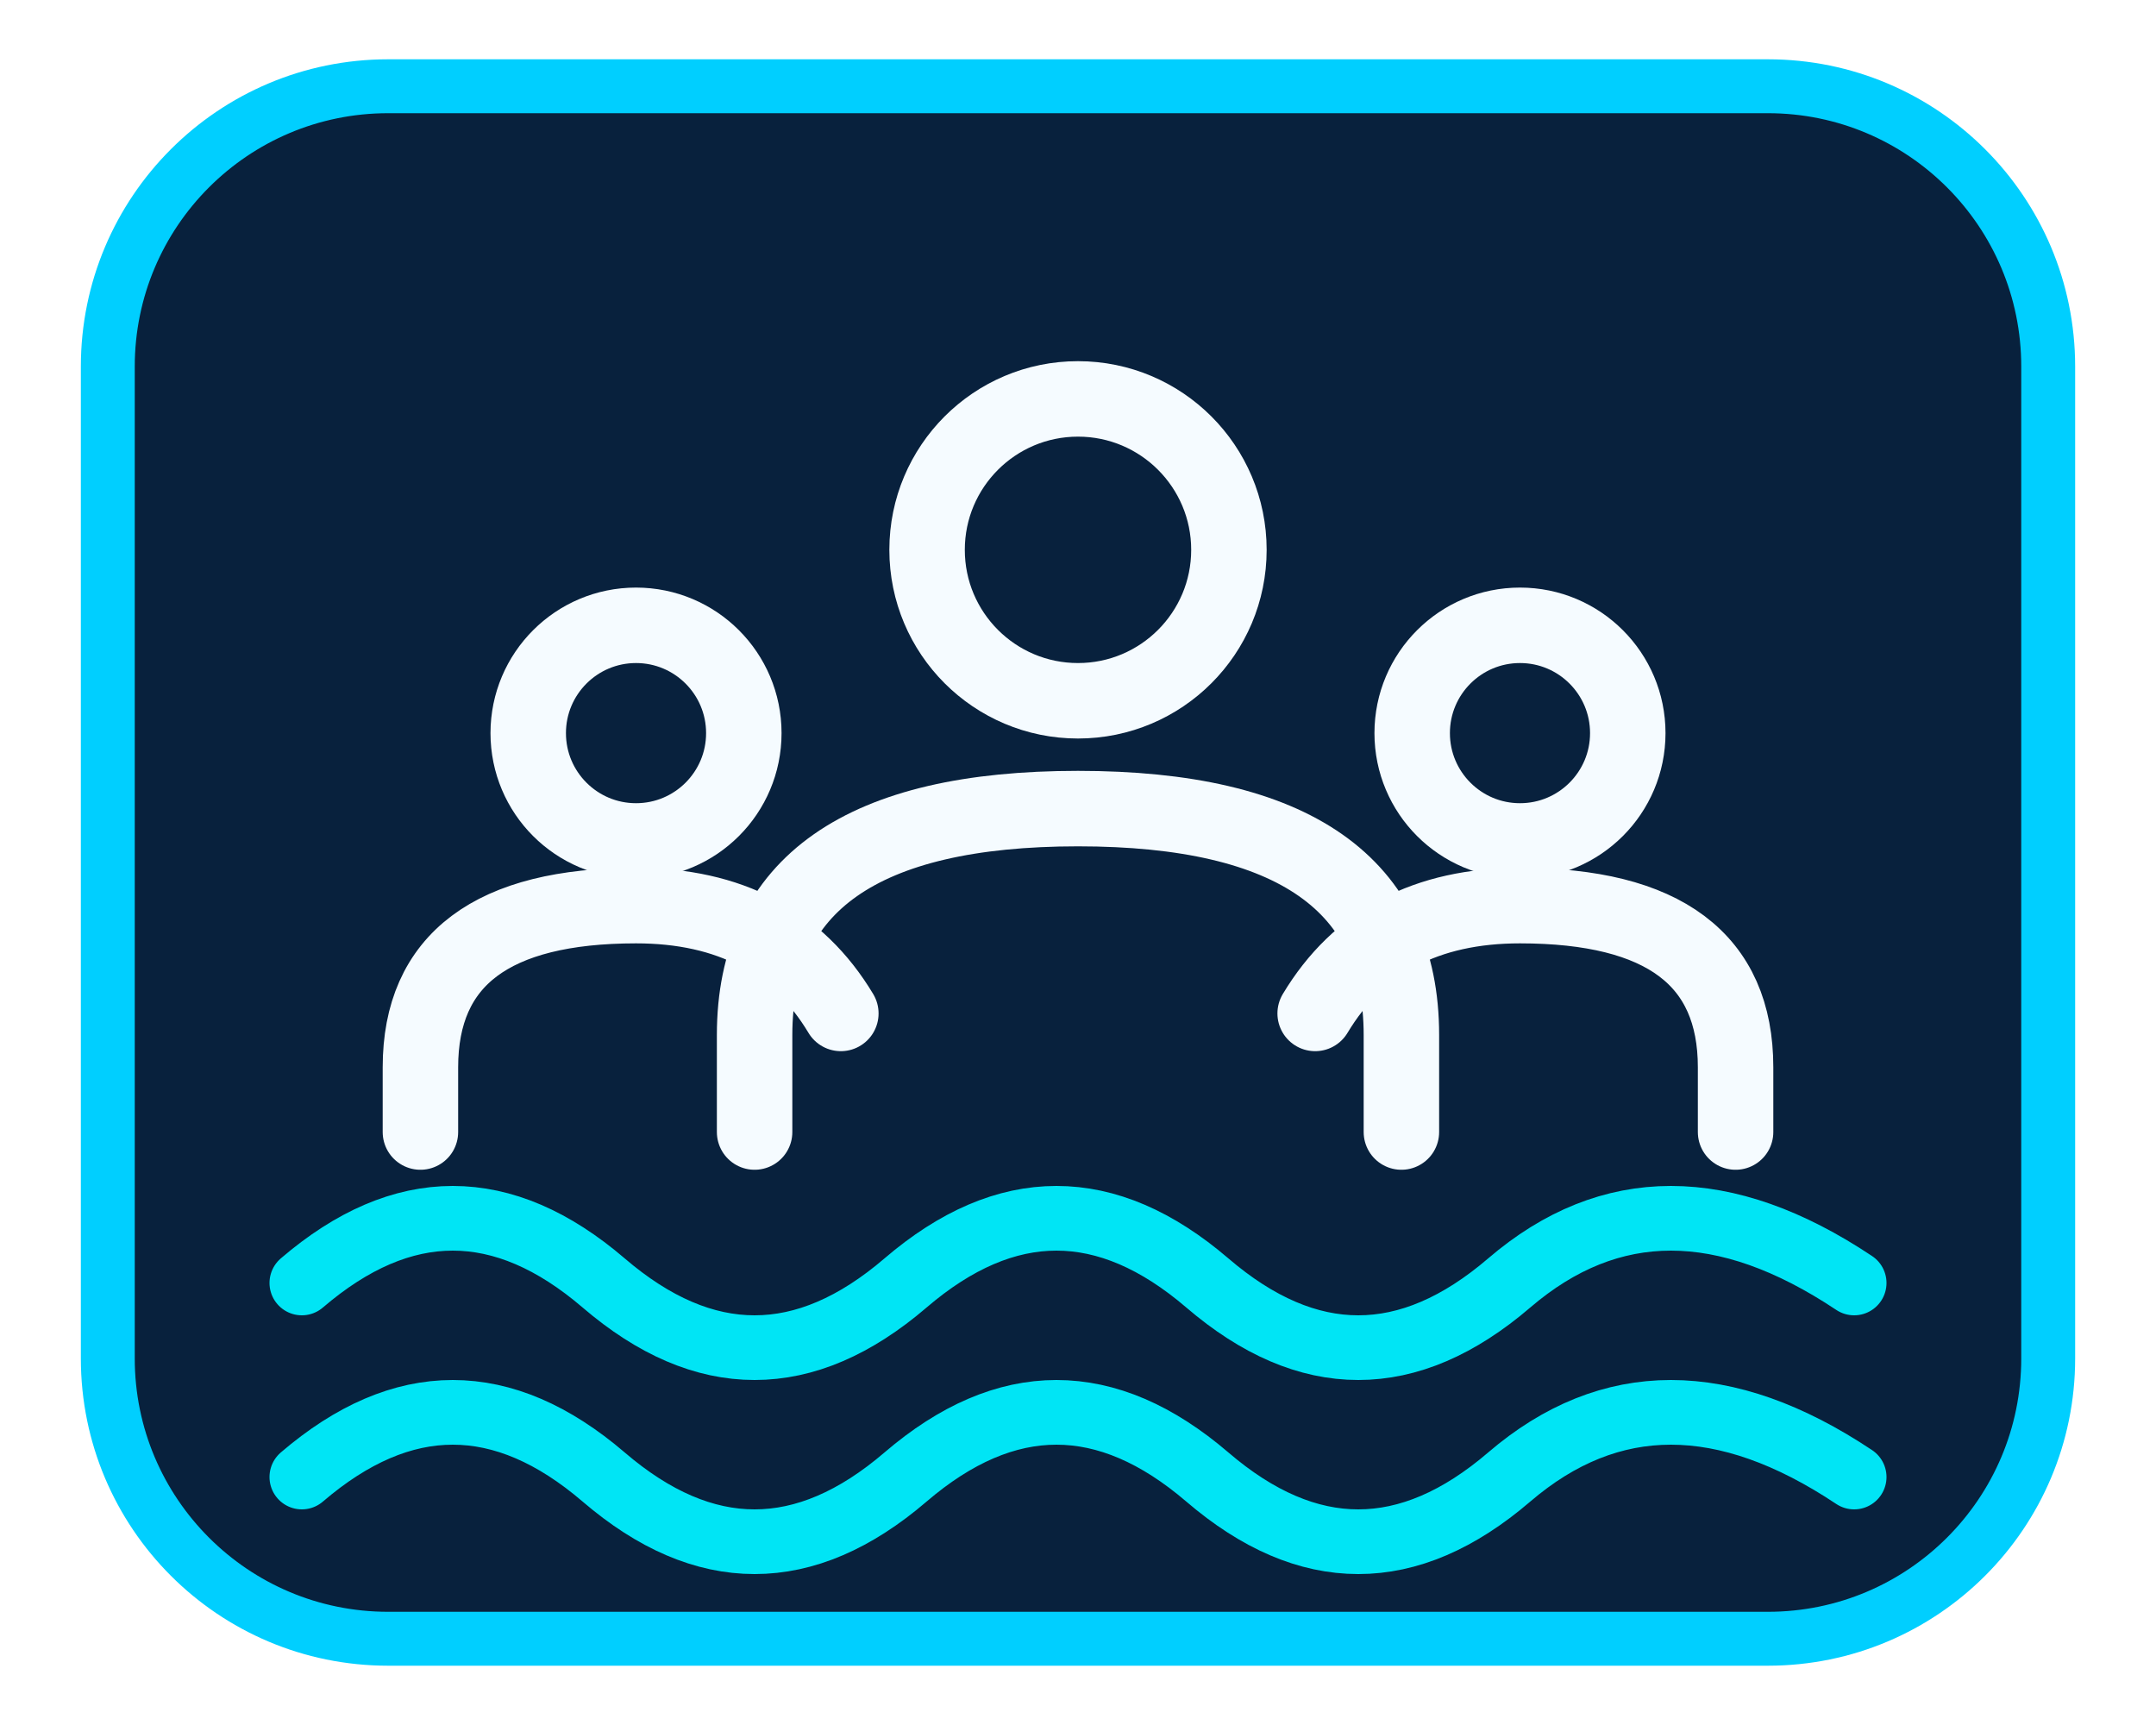
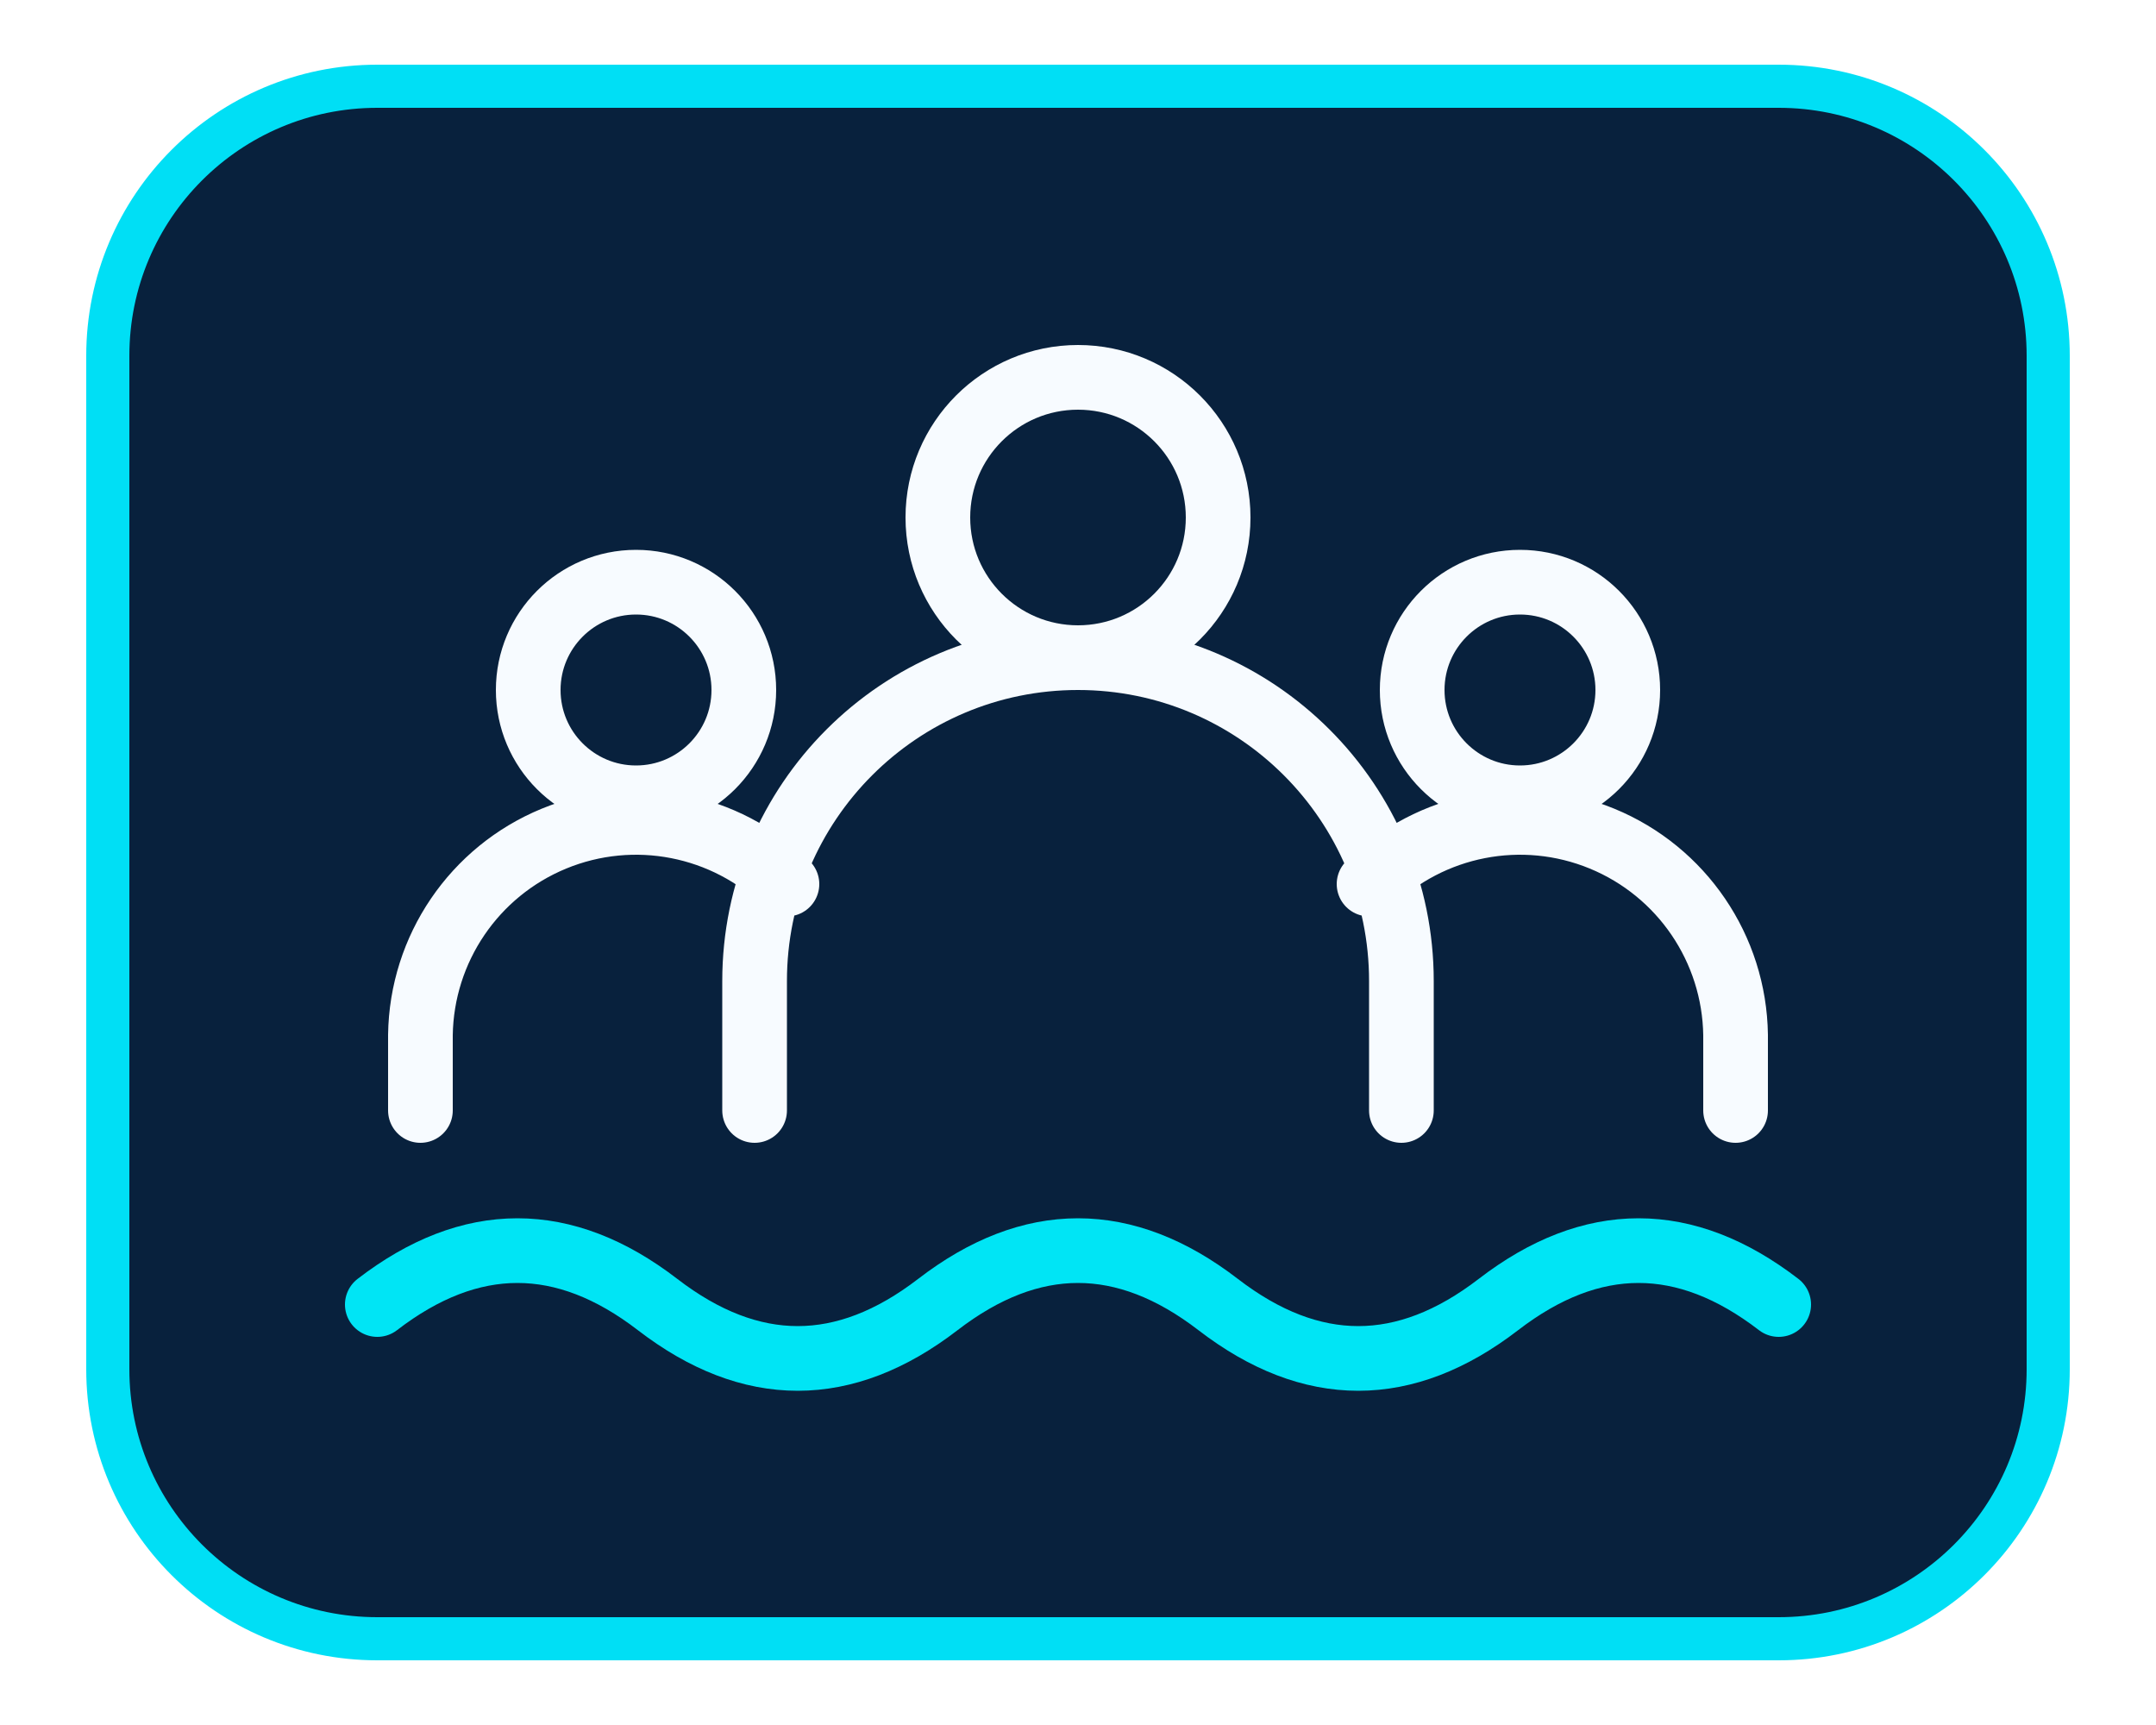
<svg xmlns="http://www.w3.org/2000/svg" viewBox="0 0 200 160">
-   <rect x="10" y="8" width="180" height="144" rx="26" fill="#08213d" stroke="#00cfff" stroke-width="5" />
-   <g fill="none" stroke="#f5fbff" stroke-width="7" stroke-linecap="round" stroke-linejoin="round">
-     <circle cx="100" cy="51" r="14" />
-     <circle cx="59" cy="68" r="10" />
-     <circle cx="141" cy="68" r="10" />
-     <path d="M70 105 V96 Q70 75 100 75 Q130 75 130 96 V105 M39 105 V99 Q39 84 59 84 Q72 84 78 94 M161 105 V99 Q161 84 141 84 Q128 84 122 94" />
+   <rect x="10" y="8" width="180" height="144" rx="25" fill="#08213d" stroke="#00dff5" stroke-width="4" />
+   <g fill="none" stroke="#f7fbff" stroke-width="6" stroke-linecap="round" stroke-linejoin="round">
+     <circle cx="100" cy="48" r="13" />
+     <circle cx="59" cy="64" r="10" />
+     <circle cx="141" cy="64" r="10" />
+     <path d="M70 103V91a30 30 0 0 1 60 0v12M39 103V96a20 20 0 0 1 34-14M161 103V96a20 20 0 0 0-34-14" />
  </g>
-   <g fill="none" stroke="#00e5f5" stroke-width="6" stroke-linecap="round">
-     <path d="M28 119 Q42 107 56 119 T84 119 T112 119 T140 119 T172 119" />
-     <path d="M28 137 Q42 125 56 137 T84 137 T112 137 T140 137 T172 137" />
-   </g>
+   <path d="M35 121q13-10 26 0t26 0 26 0 26 0 26 0" fill="none" stroke="#00e5f5" stroke-width="6" stroke-linecap="round" />
</svg>
